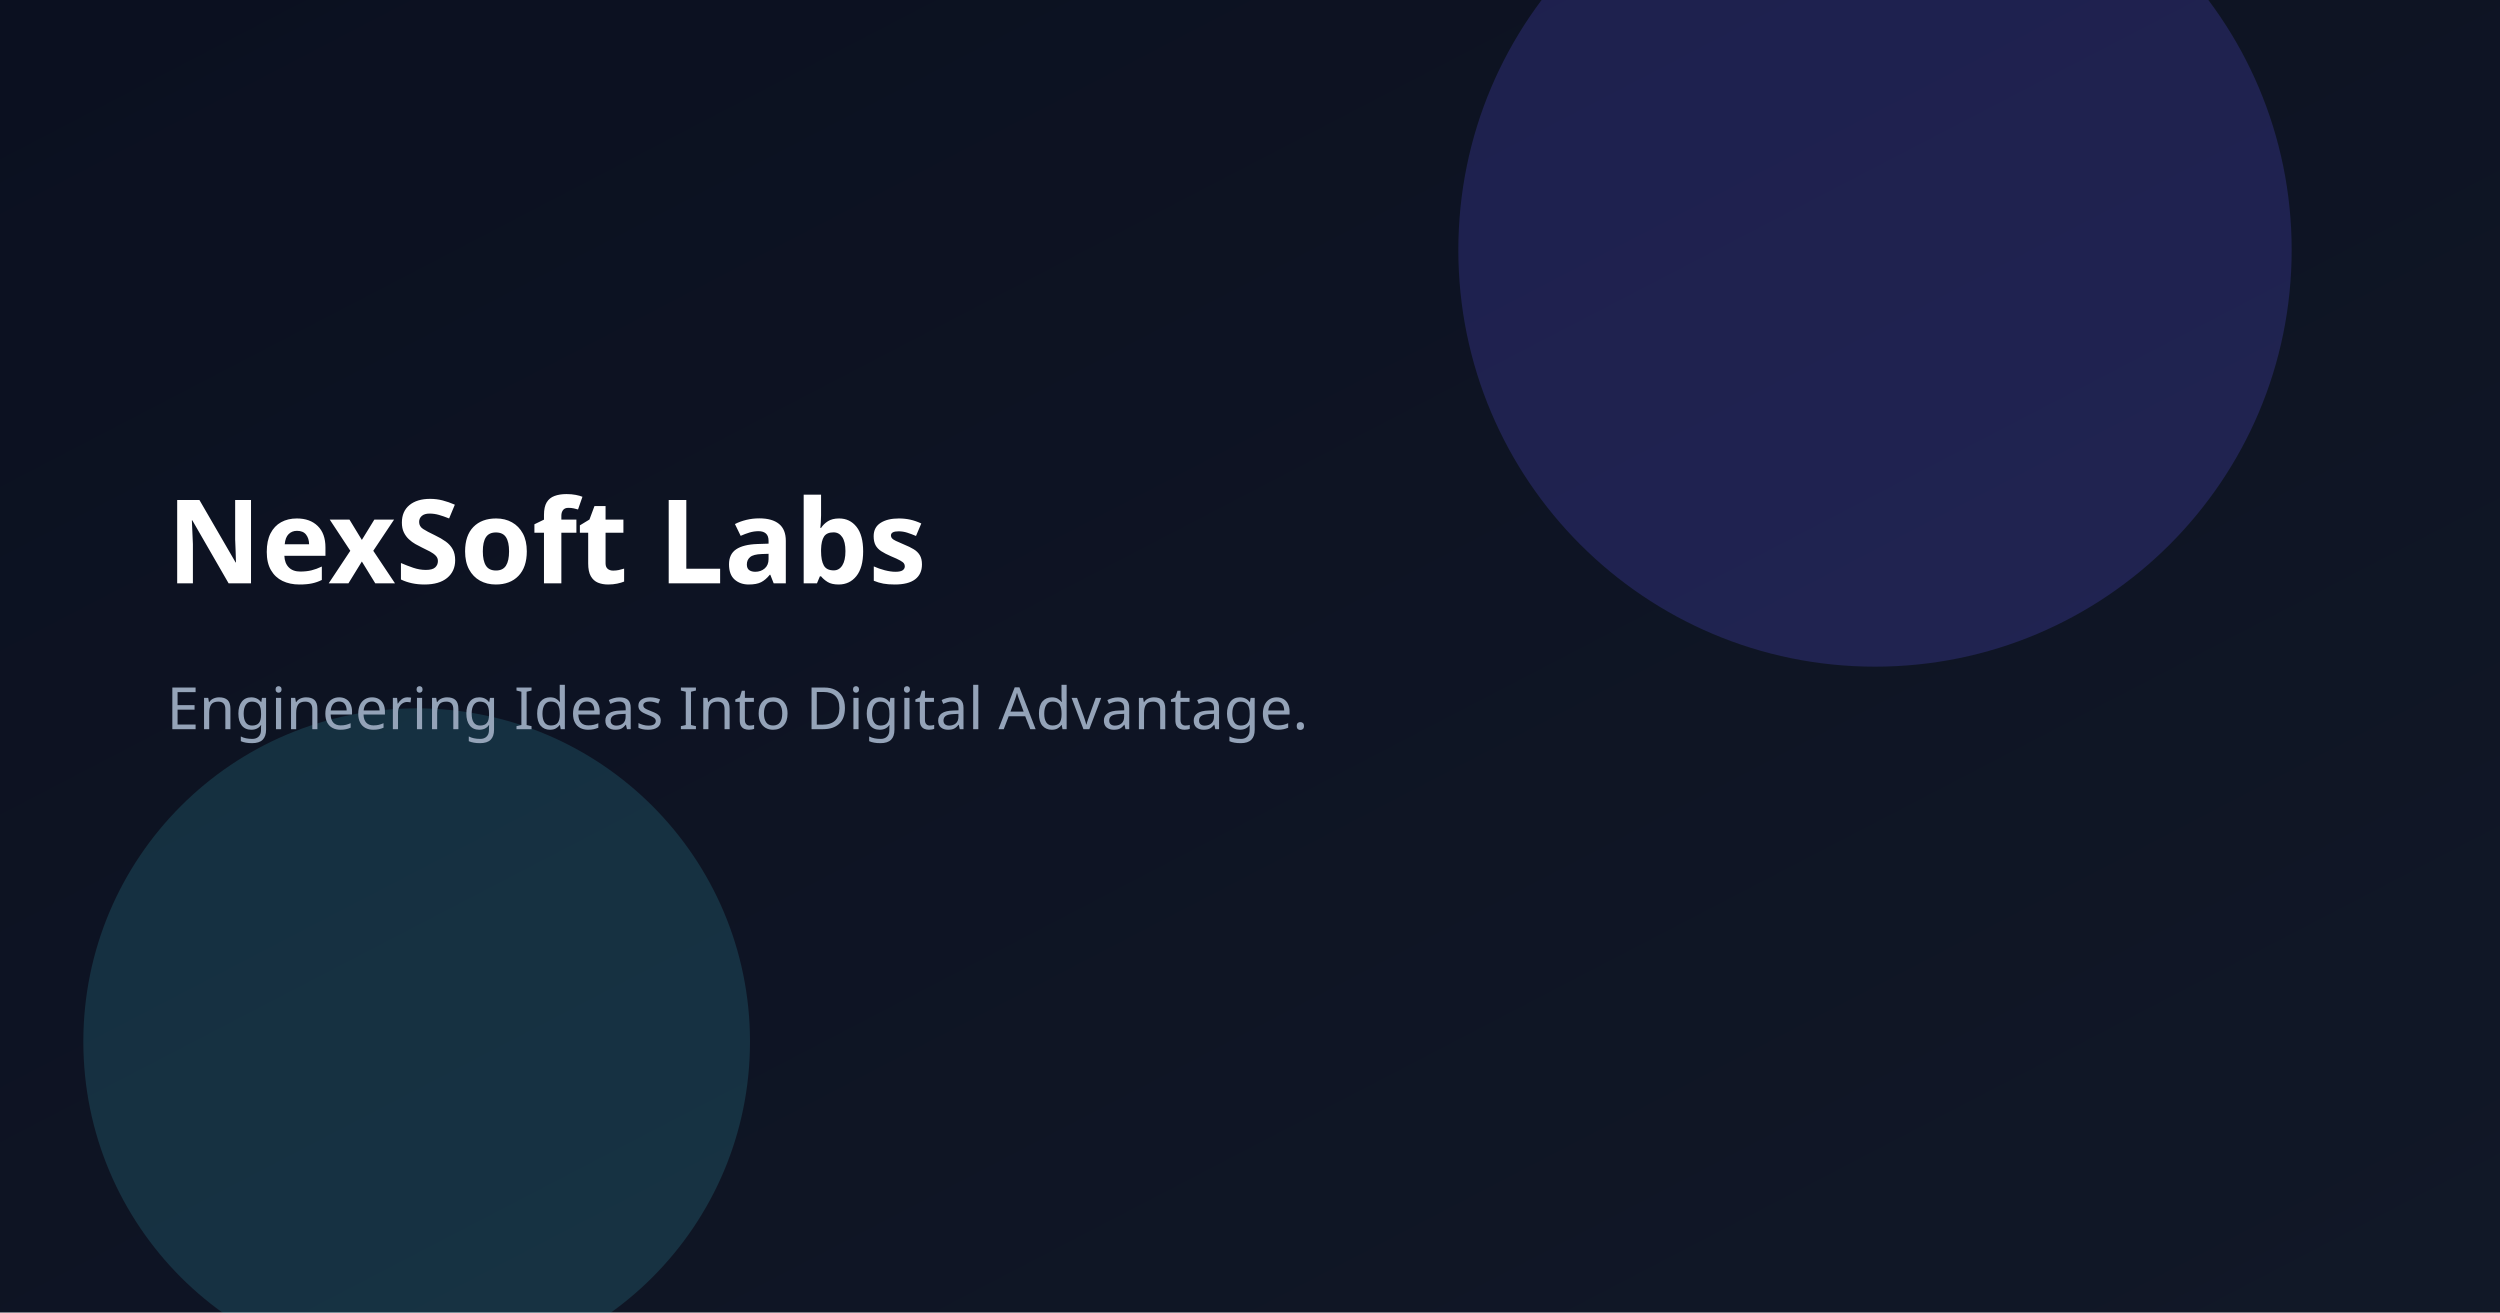
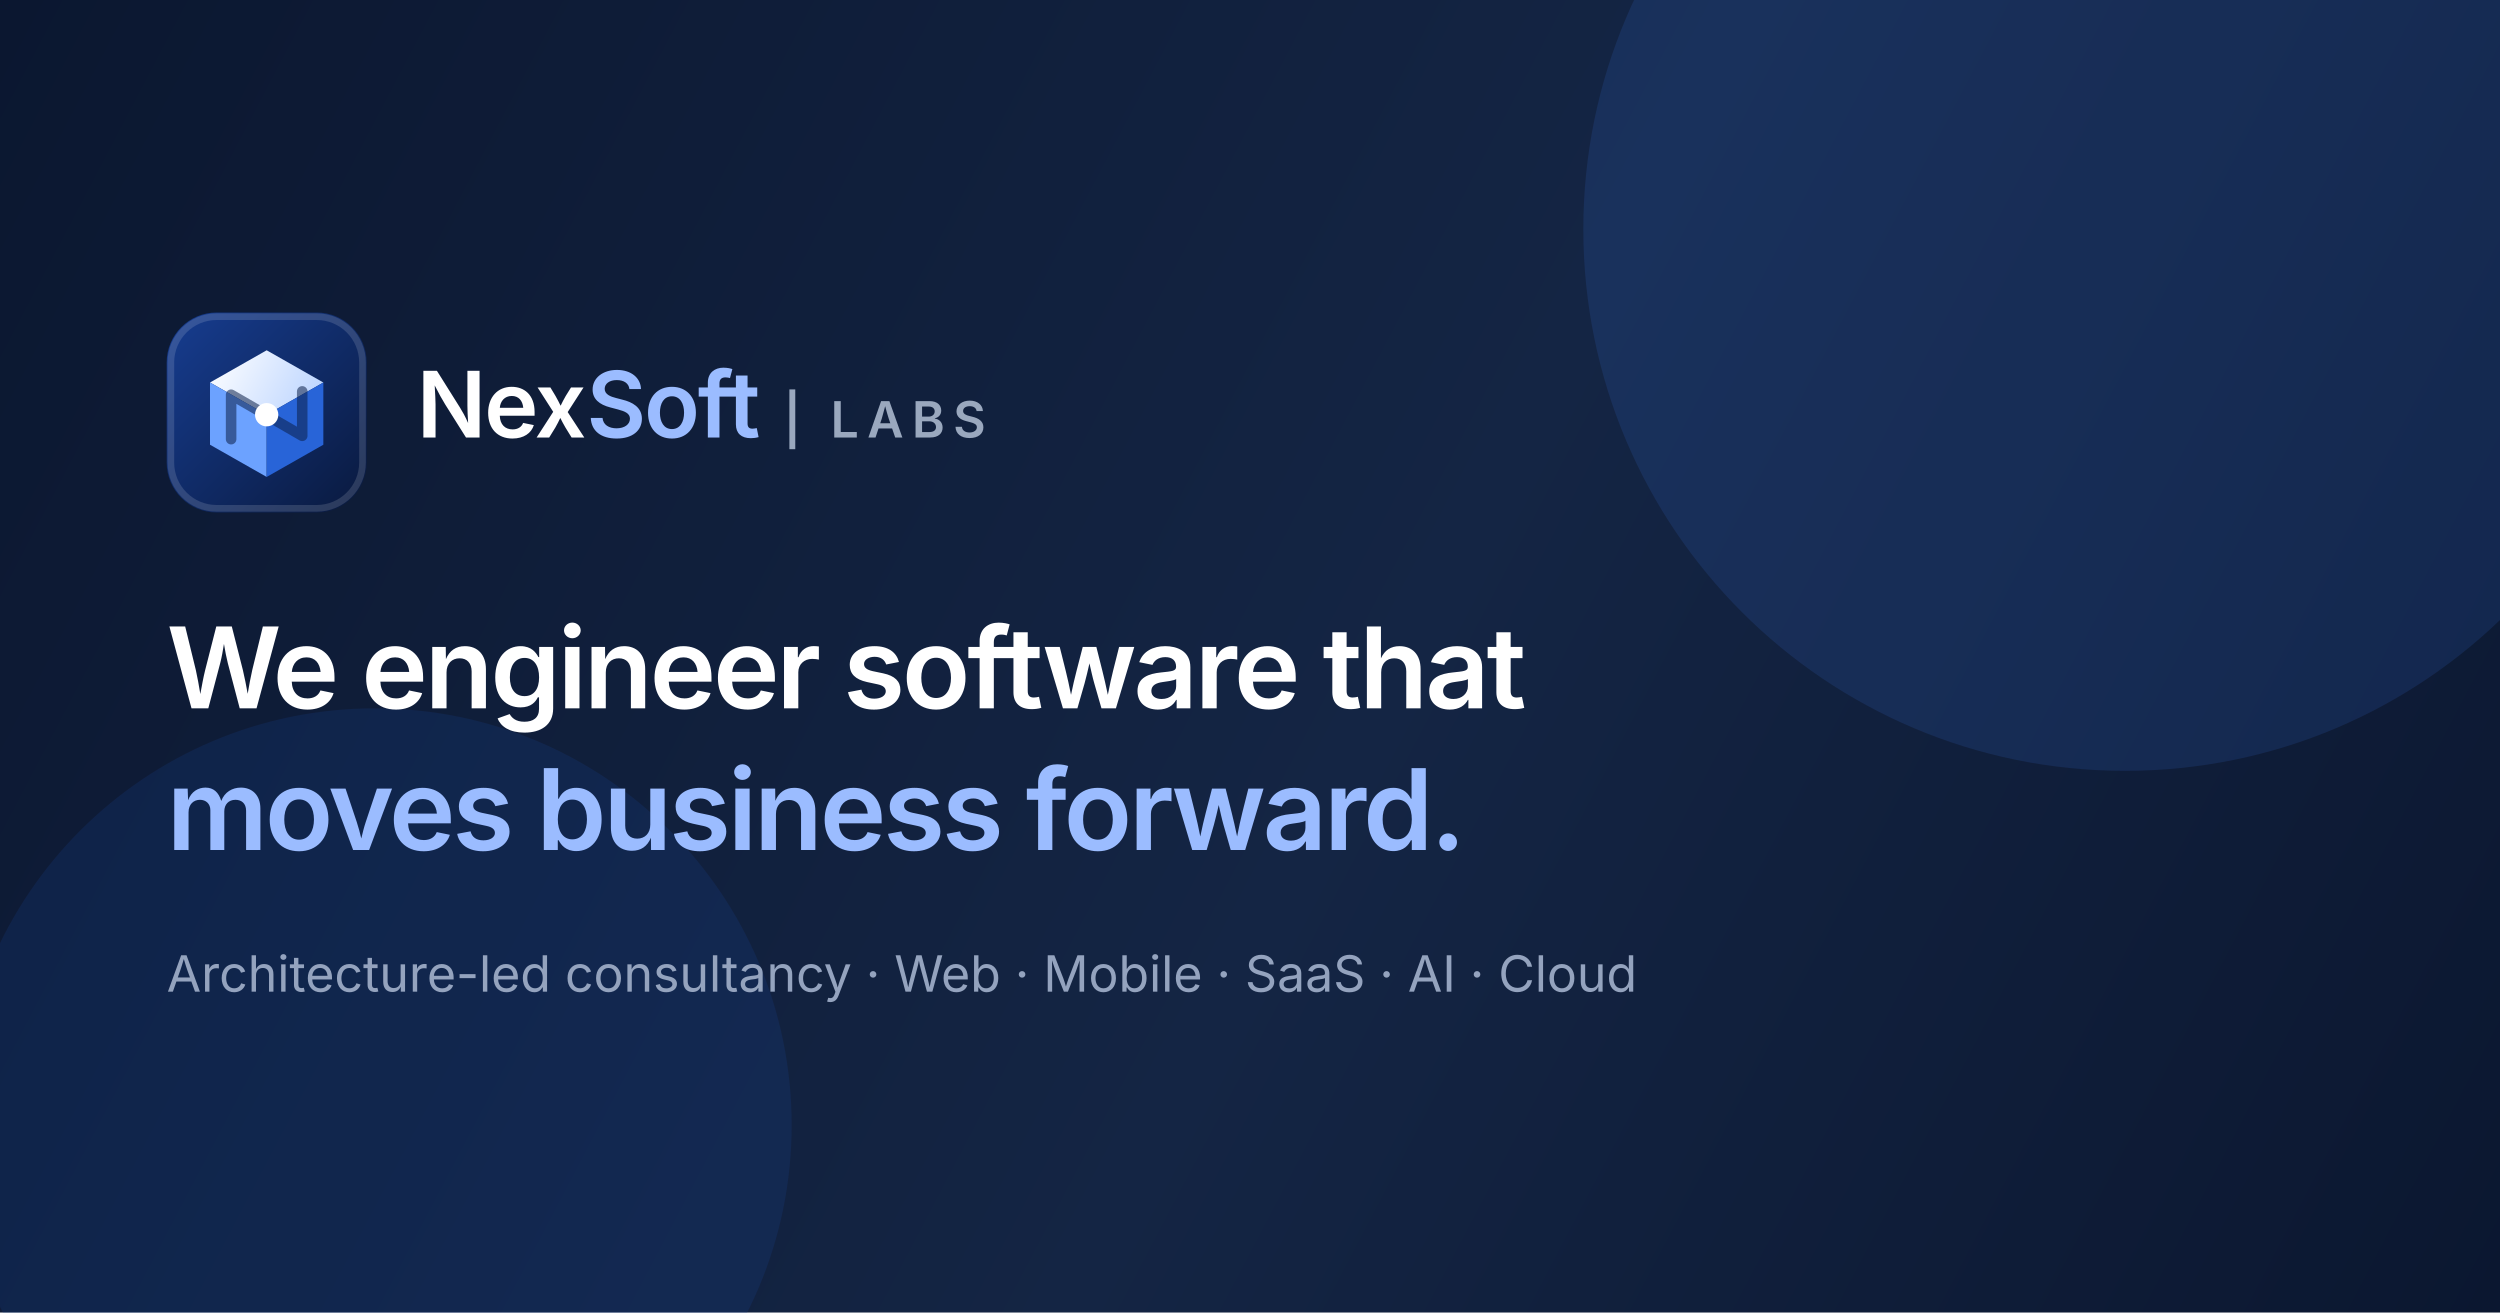
- <svg xmlns="http://www.w3.org/2000/svg" width="1200" height="630" viewBox="0 0 1200 630">
+ <svg xmlns="http://www.w3.org/2000/svg" width="1200" height="630" viewBox="0 0 1200 630" fill="none">
  <defs>
-     <linearGradient id="g" x1="0%" y1="0%" x2="100%" y2="100%">
-       <stop offset="0%" stop-color="#0B1020" />
-       <stop offset="100%" stop-color="#111827" />
+     <linearGradient id="bg" x1="0" y1="0" x2="1200" y2="630" gradientUnits="userSpaceOnUse">
+       <stop offset="0%" stop-color="#0B1730" />
+       <stop offset="55%" stop-color="#142544" />
+       <stop offset="100%" stop-color="#0B1730" />
+     </linearGradient>
+     <linearGradient id="markBg" x1="2" y1="2" x2="34" y2="34" gradientUnits="userSpaceOnUse">
+       <stop stop-color="#163B8C" />
+       <stop offset="1" stop-color="#0A1B42" />
+     </linearGradient>
+     <linearGradient id="top" x1="8" y1="7" x2="28" y2="18" gradientUnits="userSpaceOnUse">
+       <stop stop-color="#FFFFFF" />
+       <stop offset="1" stop-color="#B8D2FF" />
    </linearGradient>
  </defs>
-   <rect width="1200" height="630" fill="url(#g)" />
-   <circle cx="900" cy="120" r="200" fill="#635BFF" opacity="0.2" />
-   <circle cx="200" cy="500" r="160" fill="#45D6E8" opacity="0.15" />
-   <text x="80" y="280" fill="#fff" font-family="system-ui,sans-serif" font-size="56" font-weight="600">NexSoft Labs</text>
-   <text x="80" y="350" fill="#94A3B8" font-family="system-ui,sans-serif" font-size="28">Engineering Ideas Into Digital Advantage.</text>
+   <rect width="1200" height="630" fill="url(#bg)" />
+   <circle cx="1020" cy="110" r="260" fill="#3D79F2" opacity="0.14" />
+   <circle cx="180" cy="540" r="200" fill="#1746A2" opacity="0.18" />
+   <g transform="translate(80, 150) scale(2.6667)">
+     <rect width="36" height="36" rx="9" fill="url(#markBg)" />
+     <rect x="0.75" y="0.75" width="34.5" height="34.5" rx="8.25" stroke="#fff" stroke-opacity="0.14" stroke-width="1.2" />
+     <path d="M18 6.8L28.2 12.6L18 18.4L7.8 12.6L18 6.8Z" fill="url(#top)" />
+     <path d="M7.8 12.6L18 18.4V29.6L7.8 23.8V12.6Z" fill="#6CA2FF" />
+     <path d="M28.2 12.6L18 18.4V29.6L28.2 23.8V12.6Z" fill="#2864D8" />
+     <path d="M11.6 22.8V14.8L24.4 22.2V14.2" stroke="#0B1F4A" stroke-opacity="0.55" stroke-width="1.9" stroke-linecap="round" stroke-linejoin="round" />
+     <circle cx="18" cy="18.4" r="2.1" fill="#FFFFFF" />
+   </g>
+   <text x="200" y="210" fill="#FFFFFF" font-family="system-ui, -apple-system, 'Segoe UI', sans-serif" font-size="44" font-weight="600" letter-spacing="-1">
+     Nex<tspan fill="#9BBCFF">Soft</tspan>
+     <tspan font-size="24" fill="#9AA8BE" font-weight="600" letter-spacing="4"> | LABS</tspan>
+   </text>
+   <text x="80" y="340" fill="#FFFFFF" font-family="system-ui, -apple-system, 'Segoe UI', sans-serif" font-size="54" font-weight="600" letter-spacing="-1.5">
+     We engineer software that
+   </text>
+   <text x="80" y="408" fill="#9BBCFF" font-family="system-ui, -apple-system, 'Segoe UI', sans-serif" font-size="54" font-weight="600" letter-spacing="-1.5">
+     moves business forward.
+   </text>
+   <text x="80" y="476" fill="#94A3BE" font-family="system-ui, -apple-system, 'Segoe UI', sans-serif" font-size="24" font-weight="400">
+     Architecture-led consultancy · Web · Mobile · SaaS · AI · Cloud
+   </text>
</svg>
